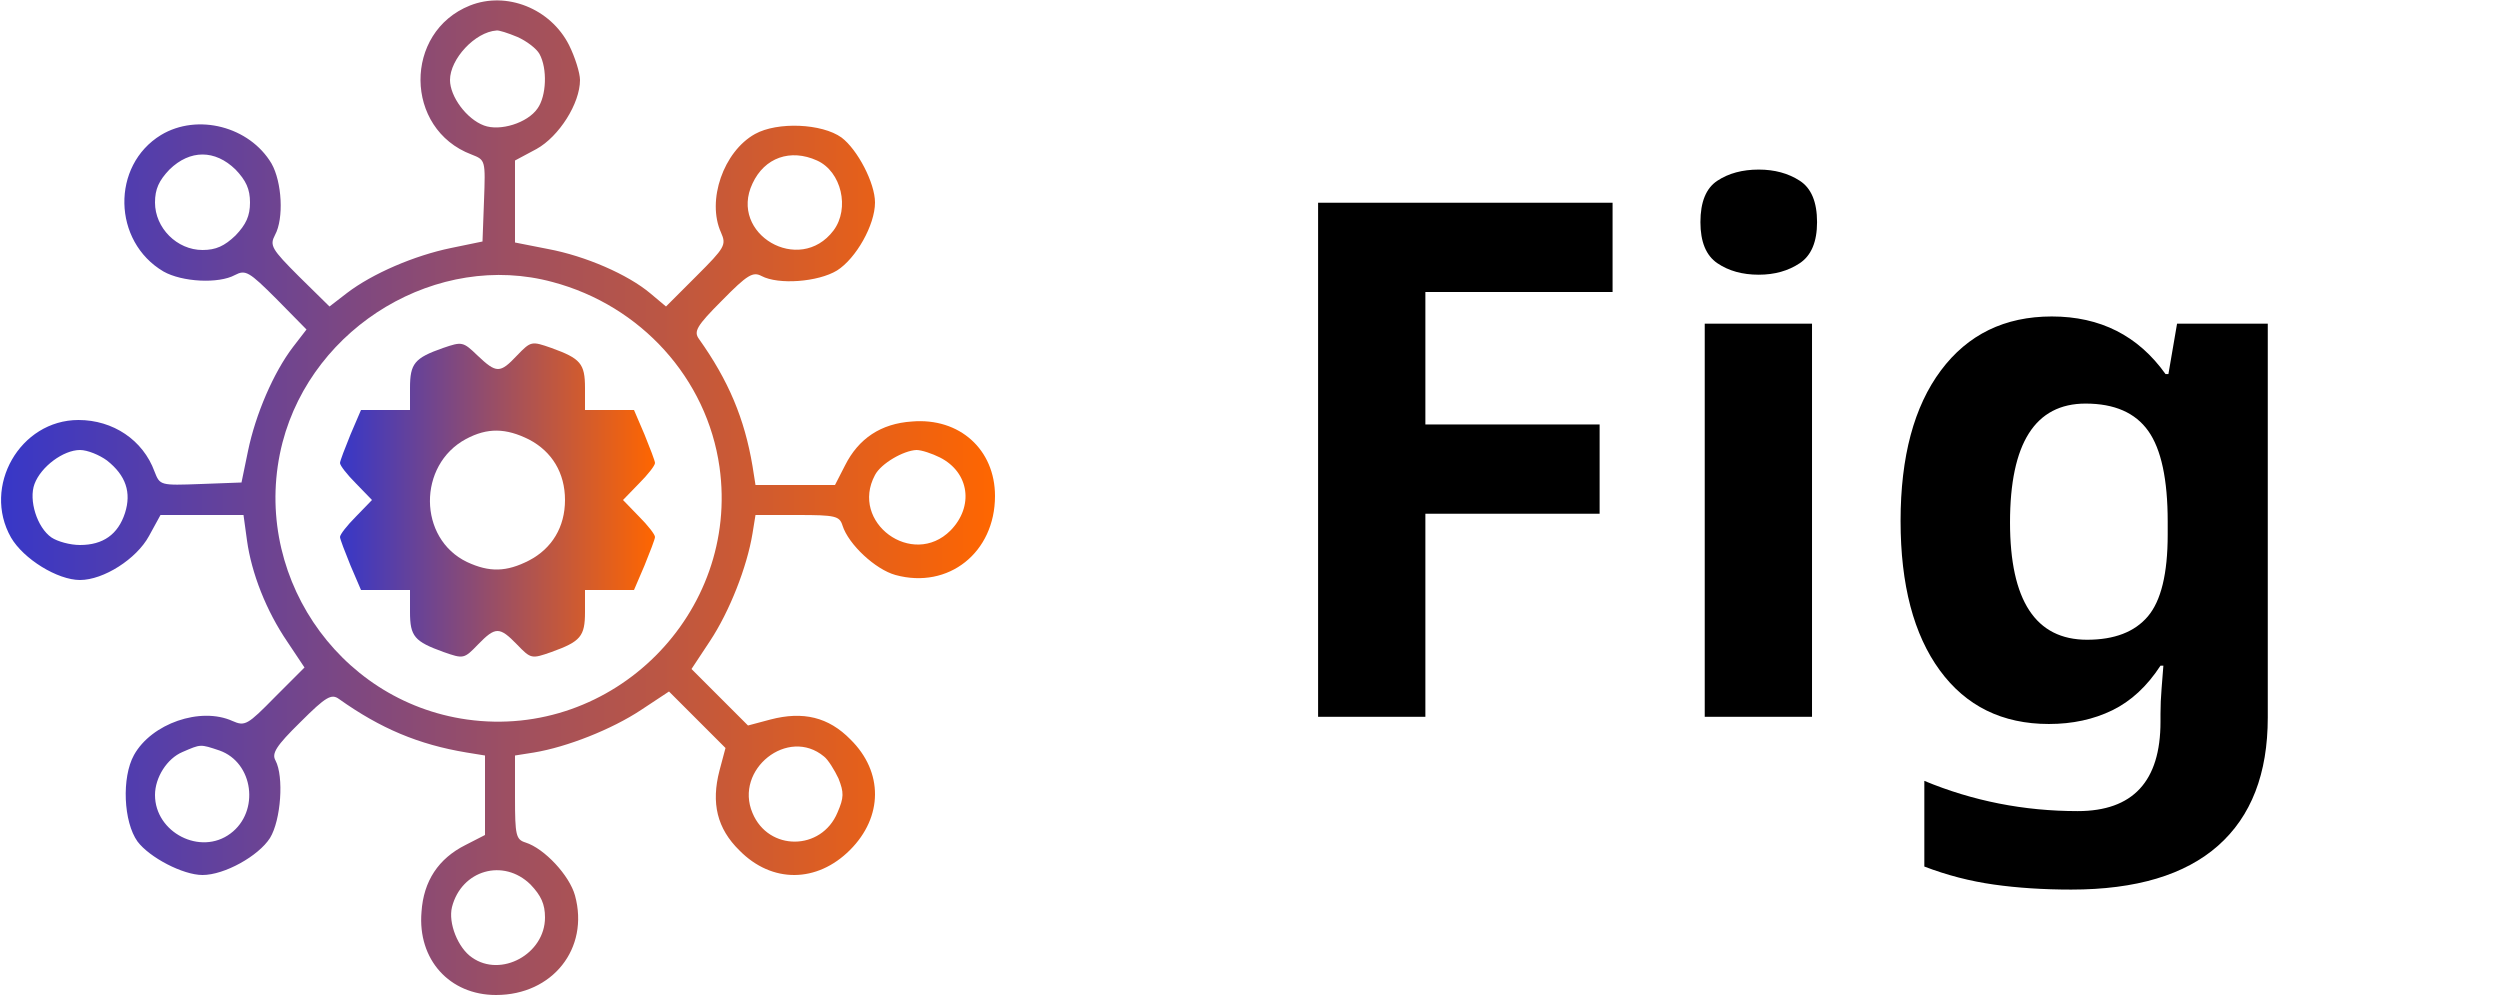
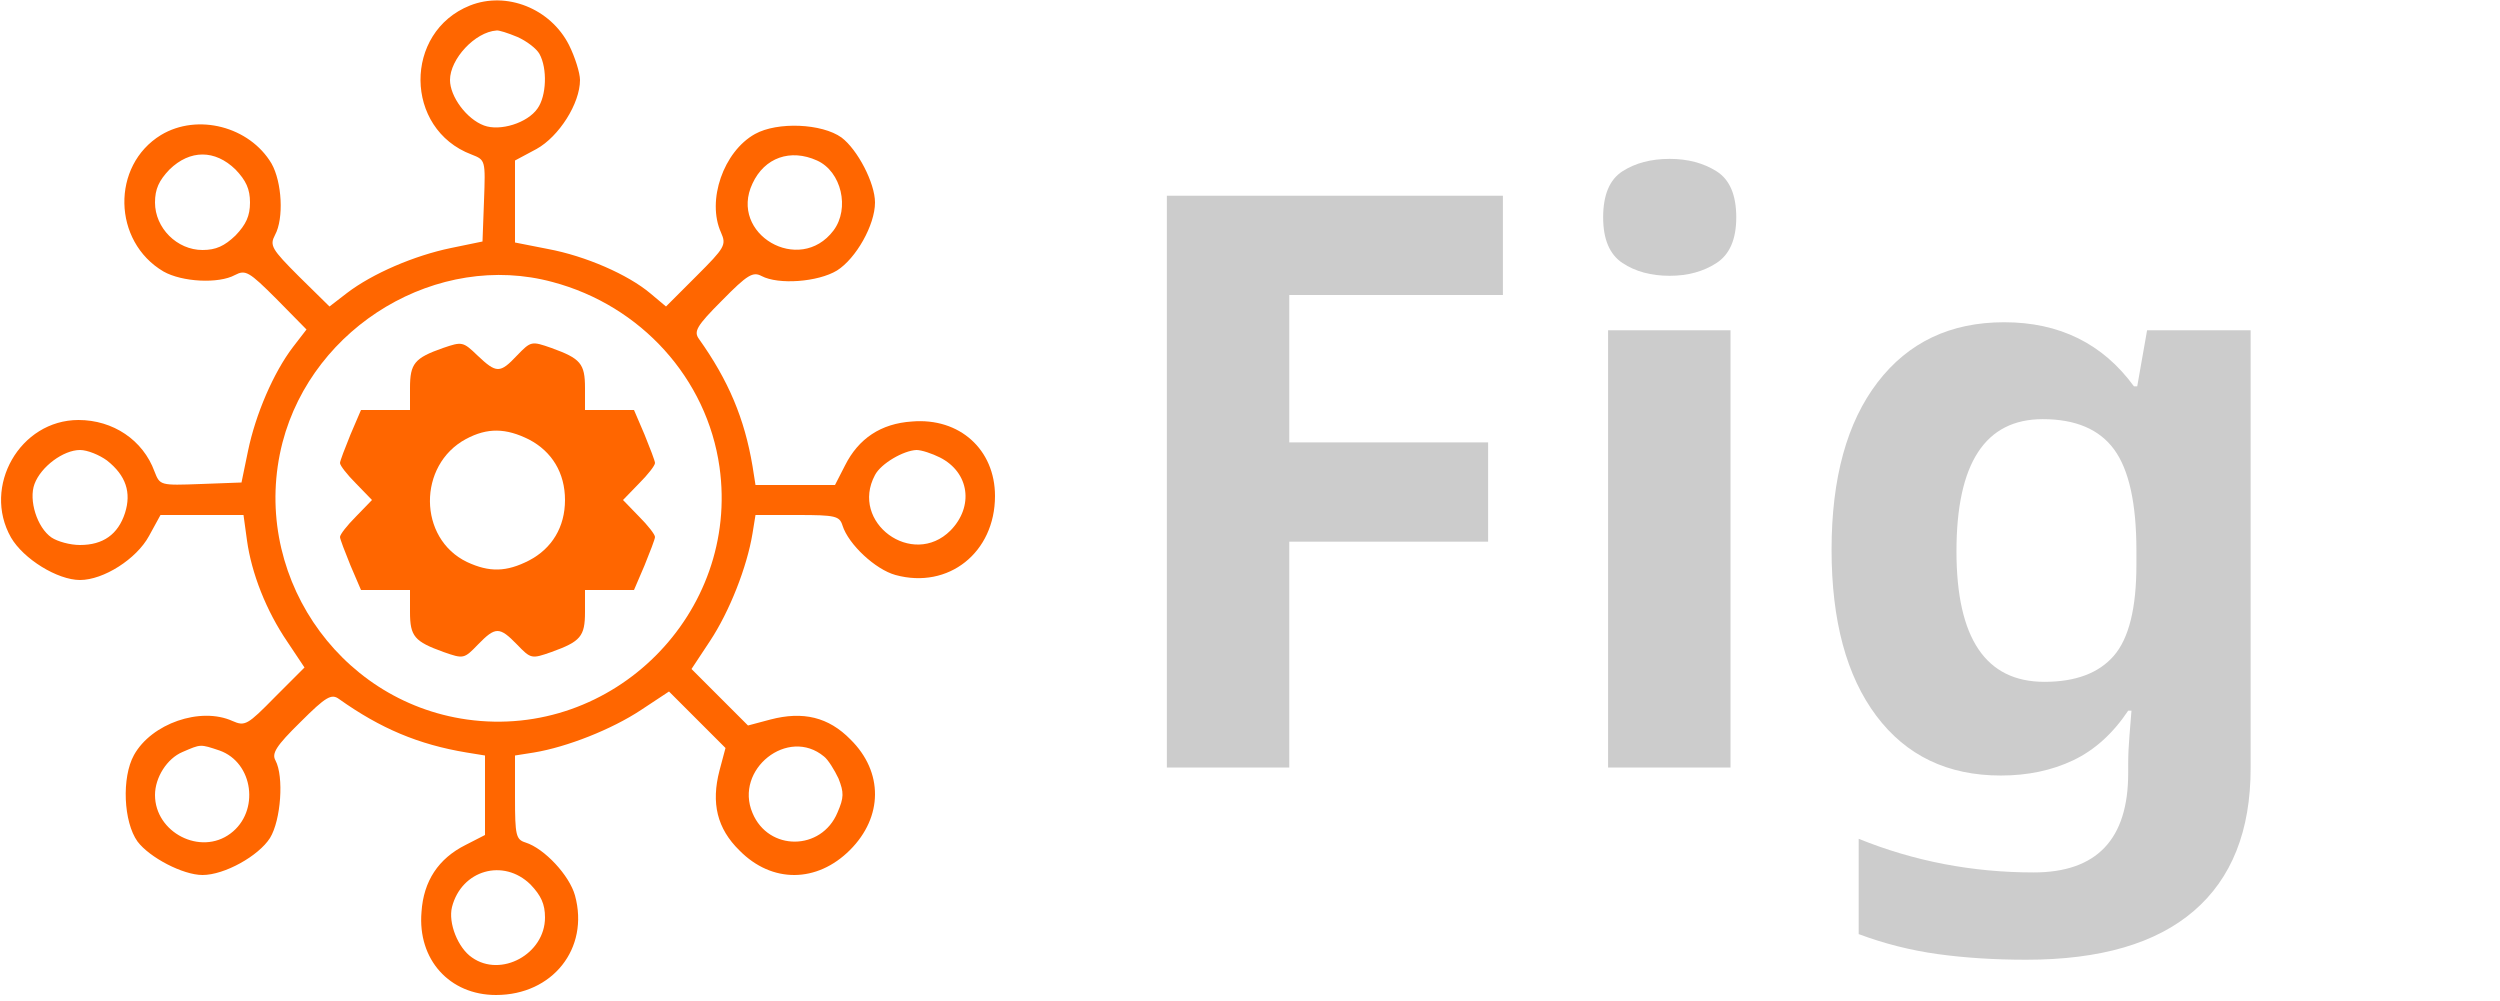
- <svg xmlns="http://www.w3.org/2000/svg" xmlns:xlink="http://www.w3.org/1999/xlink" version="1.0" width="500pt" height="200pt" viewBox="0 0 500 200" preserveAspectRatio="xMidYMid meet" id="svg1377">
-   <defs id="defs1381">
-     <linearGradient id="linearGradient1824">
-       <stop style="stop-color:#3737c8;stop-opacity:1" offset="0" id="stop1820" />
-       <stop style="stop-color:#ff6600;stop-opacity:1" offset="1" id="stop1822" />
-     </linearGradient>
-     <linearGradient xlink:href="#linearGradient1824" id="linearGradient1826" x1="680" y1="1000" x2="1310" y2="1000" gradientUnits="userSpaceOnUse" />
-     <linearGradient xlink:href="#linearGradient1824" id="linearGradient1834" x1="2.103" y1="1004.59" x2="1990" y2="1004.59" gradientUnits="userSpaceOnUse" />
-   </defs>
+ <svg xmlns="http://www.w3.org/2000/svg" version="1.0" width="500pt" height="200pt" viewBox="0 0 500 200" preserveAspectRatio="xMidYMid meet" id="svg1377">
+   <defs id="defs1381" />
  <g transform="matrix(0.1,0,0,-0.1,0,200)" fill="#000000" stroke="none" id="g1375">
-     <path d="m 940,1989 c -133,-53 -132,-247 3,-298 28,-11 28,-11 25,-93 l -3,-81 -63,-13 c -73,-15 -157,-51 -208,-90 l -35,-27 -61,60 c -55,55 -59,62 -48,83 18,33 14,106 -7,143 -44,74 -148,101 -221,57 -100,-61 -97,-213 5,-273 37,-21 110,-25 143,-7 21,11 28,7 83,-48 l 60,-61 -27,-35 c -39,-51 -75,-135 -90,-208 l -13,-63 -81,-3 c -82,-3 -82,-3 -93,25 -23,63 -83,103 -152,103 -117,0 -193,-133 -135,-235 25,-43 93,-85 138,-85 47,0 113,42 138,88 l 23,42 h 83 83 l 7,-51 c 9,-65 38,-140 81,-203 l 34,-51 -59,-59 c -55,-56 -60,-59 -85,-48 -64,29 -162,-5 -197,-68 -25,-45 -21,-134 7,-173 24,-32 91,-67 130,-67 44,0 112,38 135,74 22,36 28,123 11,155 -8,14 1,29 50,77 51,51 62,57 77,46 83,-59 159,-91 255,-107 l 37,-6 V 410 330 L 931,310 C 877,283 847,238 843,176 835,81 899,10 992,10 c 113,0 187,93 158,199 -11,40 -61,94 -99,106 -19,6 -21,14 -21,90 v 84 l 38,6 c 66,11 155,46 214,85 l 56,37 57,-57 56,-56 -12,-45 c -17,-65 -5,-116 40,-160 65,-66 155,-65 221,1 66,66 67,156 1,221 -44,45 -95,57 -160,40 l -45,-12 -56,56 -57,57 37,56 c 39,59 74,148 85,215 l 6,37 h 84 c 76,0 84,-2 90,-21 12,-38 66,-88 106,-99 106,-29 199,45 199,158 0,93 -71,157 -166,149 -62,-4 -107,-34 -134,-88 l -20,-39 h -80 -79 l -6,38 c -16,95 -48,171 -107,254 -11,15 -5,26 46,77 51,52 62,58 79,49 34,-18 113,-12 151,11 38,24 76,91 76,136 0,39 -35,106 -67,130 -39,28 -128,32 -173,7 -63,-35 -97,-133 -68,-197 11,-25 8,-30 -49,-87 l -61,-61 -31,26 c -45,38 -130,75 -205,89 l -66,13 v 82 82 l 43,23 c 45,25 87,91 87,138 0,14 -10,46 -22,70 -37,73 -125,108 -198,79 z m 95,-63 c 18,-8 38,-23 44,-34 16,-29 14,-84 -4,-109 -20,-29 -75,-46 -107,-34 -35,13 -68,58 -68,91 0,42 50,96 93,99 4,1 23,-5 42,-13 z M 471,1661 c 21,-22 29,-39 29,-66 0,-27 -8,-44 -29,-66 -22,-21 -39,-29 -66,-29 -51,0 -95,44 -95,95 0,27 8,44 29,66 41,40 91,40 132,0 z m 1163,18 c 49,-22 66,-96 33,-140 -68,-90 -210,-7 -162,94 24,52 76,70 129,46 z m -529,-243 c 177,-47 309,-193 334,-370 41,-292 -213,-546 -505,-505 -262,37 -435,298 -369,554 61,234 311,383 540,321 z M 214,1079 c 38,-30 49,-64 36,-105 -14,-43 -44,-64 -90,-64 -20,0 -45,7 -57,15 -29,20 -46,75 -34,107 13,35 58,68 91,68 15,0 39,-10 54,-21 z m 1666,6 c 59,-30 68,-98 21,-146 -76,-76 -202,16 -151,111 12,23 57,49 83,50 10,0 31,-7 47,-15 z M 439,499 c 68,-24 81,-122 22,-166 -60,-45 -151,2 -151,77 0,35 24,73 55,86 37,16 35,16 74,3 z m 1209,-12 c 8,-6 21,-27 29,-44 11,-28 11,-38 -2,-68 -32,-77 -138,-78 -170,-1 -37,87 71,173 143,113 z M 1061,231 c 21,-22 29,-39 29,-66 0,-73 -88,-121 -146,-80 -28,19 -48,69 -40,101 19,74 103,98 157,45 z" id="path1371" style="fill:url(#linearGradient1834);fill-opacity:1" />
-     <path d="m 886,1304 c -57,-20 -66,-31 -66,-80 v -44 h -49 -49 l -21,-49 c -11,-27 -21,-53 -21,-57 0,-5 14,-23 32,-41 l 32,-33 -32,-33 c -18,-18 -32,-36 -32,-41 0,-4 10,-30 21,-57 l 21,-49 h 49 49 v -44 c 0,-49 9,-59 67,-80 40,-14 41,-14 69,15 35,36 43,36 78,0 28,-29 29,-29 69,-15 58,21 67,31 67,80 v 44 h 49 49 l 21,49 c 11,27 21,53 21,57 0,5 -14,23 -32,41 l -32,33 32,33 c 18,18 32,36 32,41 0,4 -10,30 -21,57 l -21,49 h -49 -49 v 44 c 0,49 -9,59 -67,80 -40,14 -41,14 -69,-15 -34,-36 -41,-36 -79,0 -29,28 -31,28 -69,15 z m 172,-183 c 46,-24 72,-67 72,-121 0,-54 -26,-97 -72,-121 -45,-23 -79,-24 -124,-3 -98,47 -99,194 -2,246 43,23 80,22 126,-1 z" id="path1373" style="fill:url(#linearGradient1826);fill-opacity:1" />
-     <text xml:space="preserve" style="font-style:normal;font-variant:normal;font-weight:normal;font-stretch:normal;font-size:1440px;line-height:1.25;font-family:Copperplate;-inkscape-font-specification:Copperplate;fill:#000000;fill-opacity:1;stroke:none;stroke-width:7.5" x="2506.595" y="-566.423" id="text2955" transform="scale(1,-1)">
-       <tspan id="tspan2953" style="font-style:normal;font-variant:normal;font-weight:bold;font-stretch:normal;font-size:1440px;font-family:'Kohinoor Devanagari';-inkscape-font-specification:'Kohinoor Devanagari Bold';stroke-width:7.5" x="2506.595" y="-566.423">Fig</tspan>
+     <path d="m 940,1989 c -133,-53 -132,-247 3,-298 28,-11 28,-11 25,-93 l -3,-81 -63,-13 c -73,-15 -157,-51 -208,-90 l -35,-27 -61,60 c -55,55 -59,62 -48,83 18,33 14,106 -7,143 -44,74 -148,101 -221,57 -100,-61 -97,-213 5,-273 37,-21 110,-25 143,-7 21,11 28,7 83,-48 l 60,-61 -27,-35 c -39,-51 -75,-135 -90,-208 l -13,-63 -81,-3 c -82,-3 -82,-3 -93,25 -23,63 -83,103 -152,103 -117,0 -193,-133 -135,-235 25,-43 93,-85 138,-85 47,0 113,42 138,88 l 23,42 h 83 83 l 7,-51 c 9,-65 38,-140 81,-203 l 34,-51 -59,-59 c -55,-56 -60,-59 -85,-48 -64,29 -162,-5 -197,-68 -25,-45 -21,-134 7,-173 24,-32 91,-67 130,-67 44,0 112,38 135,74 22,36 28,123 11,155 -8,14 1,29 50,77 51,51 62,57 77,46 83,-59 159,-91 255,-107 l 37,-6 V 410 330 L 931,310 C 877,283 847,238 843,176 835,81 899,10 992,10 c 113,0 187,93 158,199 -11,40 -61,94 -99,106 -19,6 -21,14 -21,90 v 84 l 38,6 c 66,11 155,46 214,85 l 56,37 57,-57 56,-56 -12,-45 c -17,-65 -5,-116 40,-160 65,-66 155,-65 221,1 66,66 67,156 1,221 -44,45 -95,57 -160,40 l -45,-12 -56,56 -57,57 37,56 c 39,59 74,148 85,215 l 6,37 h 84 c 76,0 84,-2 90,-21 12,-38 66,-88 106,-99 106,-29 199,45 199,158 0,93 -71,157 -166,149 -62,-4 -107,-34 -134,-88 l -20,-39 h -80 -79 l -6,38 c -16,95 -48,171 -107,254 -11,15 -5,26 46,77 51,52 62,58 79,49 34,-18 113,-12 151,11 38,24 76,91 76,136 0,39 -35,106 -67,130 -39,28 -128,32 -173,7 -63,-35 -97,-133 -68,-197 11,-25 8,-30 -49,-87 l -61,-61 -31,26 c -45,38 -130,75 -205,89 l -66,13 v 82 82 l 43,23 c 45,25 87,91 87,138 0,14 -10,46 -22,70 -37,73 -125,108 -198,79 z m 95,-63 c 18,-8 38,-23 44,-34 16,-29 14,-84 -4,-109 -20,-29 -75,-46 -107,-34 -35,13 -68,58 -68,91 0,42 50,96 93,99 4,1 23,-5 42,-13 z M 471,1661 c 21,-22 29,-39 29,-66 0,-27 -8,-44 -29,-66 -22,-21 -39,-29 -66,-29 -51,0 -95,44 -95,95 0,27 8,44 29,66 41,40 91,40 132,0 z m 1163,18 c 49,-22 66,-96 33,-140 -68,-90 -210,-7 -162,94 24,52 76,70 129,46 z m -529,-243 c 177,-47 309,-193 334,-370 41,-292 -213,-546 -505,-505 -262,37 -435,298 -369,554 61,234 311,383 540,321 z M 214,1079 c 38,-30 49,-64 36,-105 -14,-43 -44,-64 -90,-64 -20,0 -45,7 -57,15 -29,20 -46,75 -34,107 13,35 58,68 91,68 15,0 39,-10 54,-21 z m 1666,6 c 59,-30 68,-98 21,-146 -76,-76 -202,16 -151,111 12,23 57,49 83,50 10,0 31,-7 47,-15 z M 439,499 c 68,-24 81,-122 22,-166 -60,-45 -151,2 -151,77 0,35 24,73 55,86 37,16 35,16 74,3 z m 1209,-12 c 8,-6 21,-27 29,-44 11,-28 11,-38 -2,-68 -32,-77 -138,-78 -170,-1 -37,87 71,173 143,113 z M 1061,231 c 21,-22 29,-39 29,-66 0,-73 -88,-121 -146,-80 -28,19 -48,69 -40,101 19,74 103,98 157,45 z" id="path1371" style="fill:#ff6600;fill-opacity:1" />
+     <path d="m 886,1304 c -57,-20 -66,-31 -66,-80 v -44 h -49 -49 l -21,-49 c -11,-27 -21,-53 -21,-57 0,-5 14,-23 32,-41 l 32,-33 -32,-33 c -18,-18 -32,-36 -32,-41 0,-4 10,-30 21,-57 l 21,-49 h 49 49 v -44 c 0,-49 9,-59 67,-80 40,-14 41,-14 69,15 35,36 43,36 78,0 28,-29 29,-29 69,-15 58,21 67,31 67,80 v 44 h 49 49 l 21,49 c 11,27 21,53 21,57 0,5 -14,23 -32,41 l -32,33 32,33 c 18,18 32,36 32,41 0,4 -10,30 -21,57 l -21,49 h -49 -49 v 44 c 0,49 -9,59 -67,80 -40,14 -41,14 -69,-15 -34,-36 -41,-36 -79,0 -29,28 -31,28 -69,15 z m 172,-183 c 46,-24 72,-67 72,-121 0,-54 -26,-97 -72,-121 -45,-23 -79,-24 -124,-3 -98,47 -99,194 -2,246 43,23 80,22 126,-1 z" id="path1373" style="fill:#ff6600;fill-opacity:1" />
+     <text xml:space="preserve" style="font-style:normal;font-variant:normal;font-weight:normal;font-stretch:normal;font-size:1622.38px;line-height:1.25;font-family:Copperplate;-inkscape-font-specification:Copperplate;fill:#cccccc;fill-opacity:1;stroke:none;stroke-width:8.45" x="2157.963" y="-470.951" id="text2955" transform="scale(1.012904,-0.9872607)">
+       <tspan id="tspan2953" style="font-style:normal;font-variant:normal;font-weight:bold;font-stretch:normal;font-size:1622.38px;font-family:'Kohinoor Devanagari';-inkscape-font-specification:'Kohinoor Devanagari Bold';fill:#cccccc;stroke-width:8.45" x="2157.963" y="-470.951">Fig</tspan>
    </text>
  </g>
</svg>
